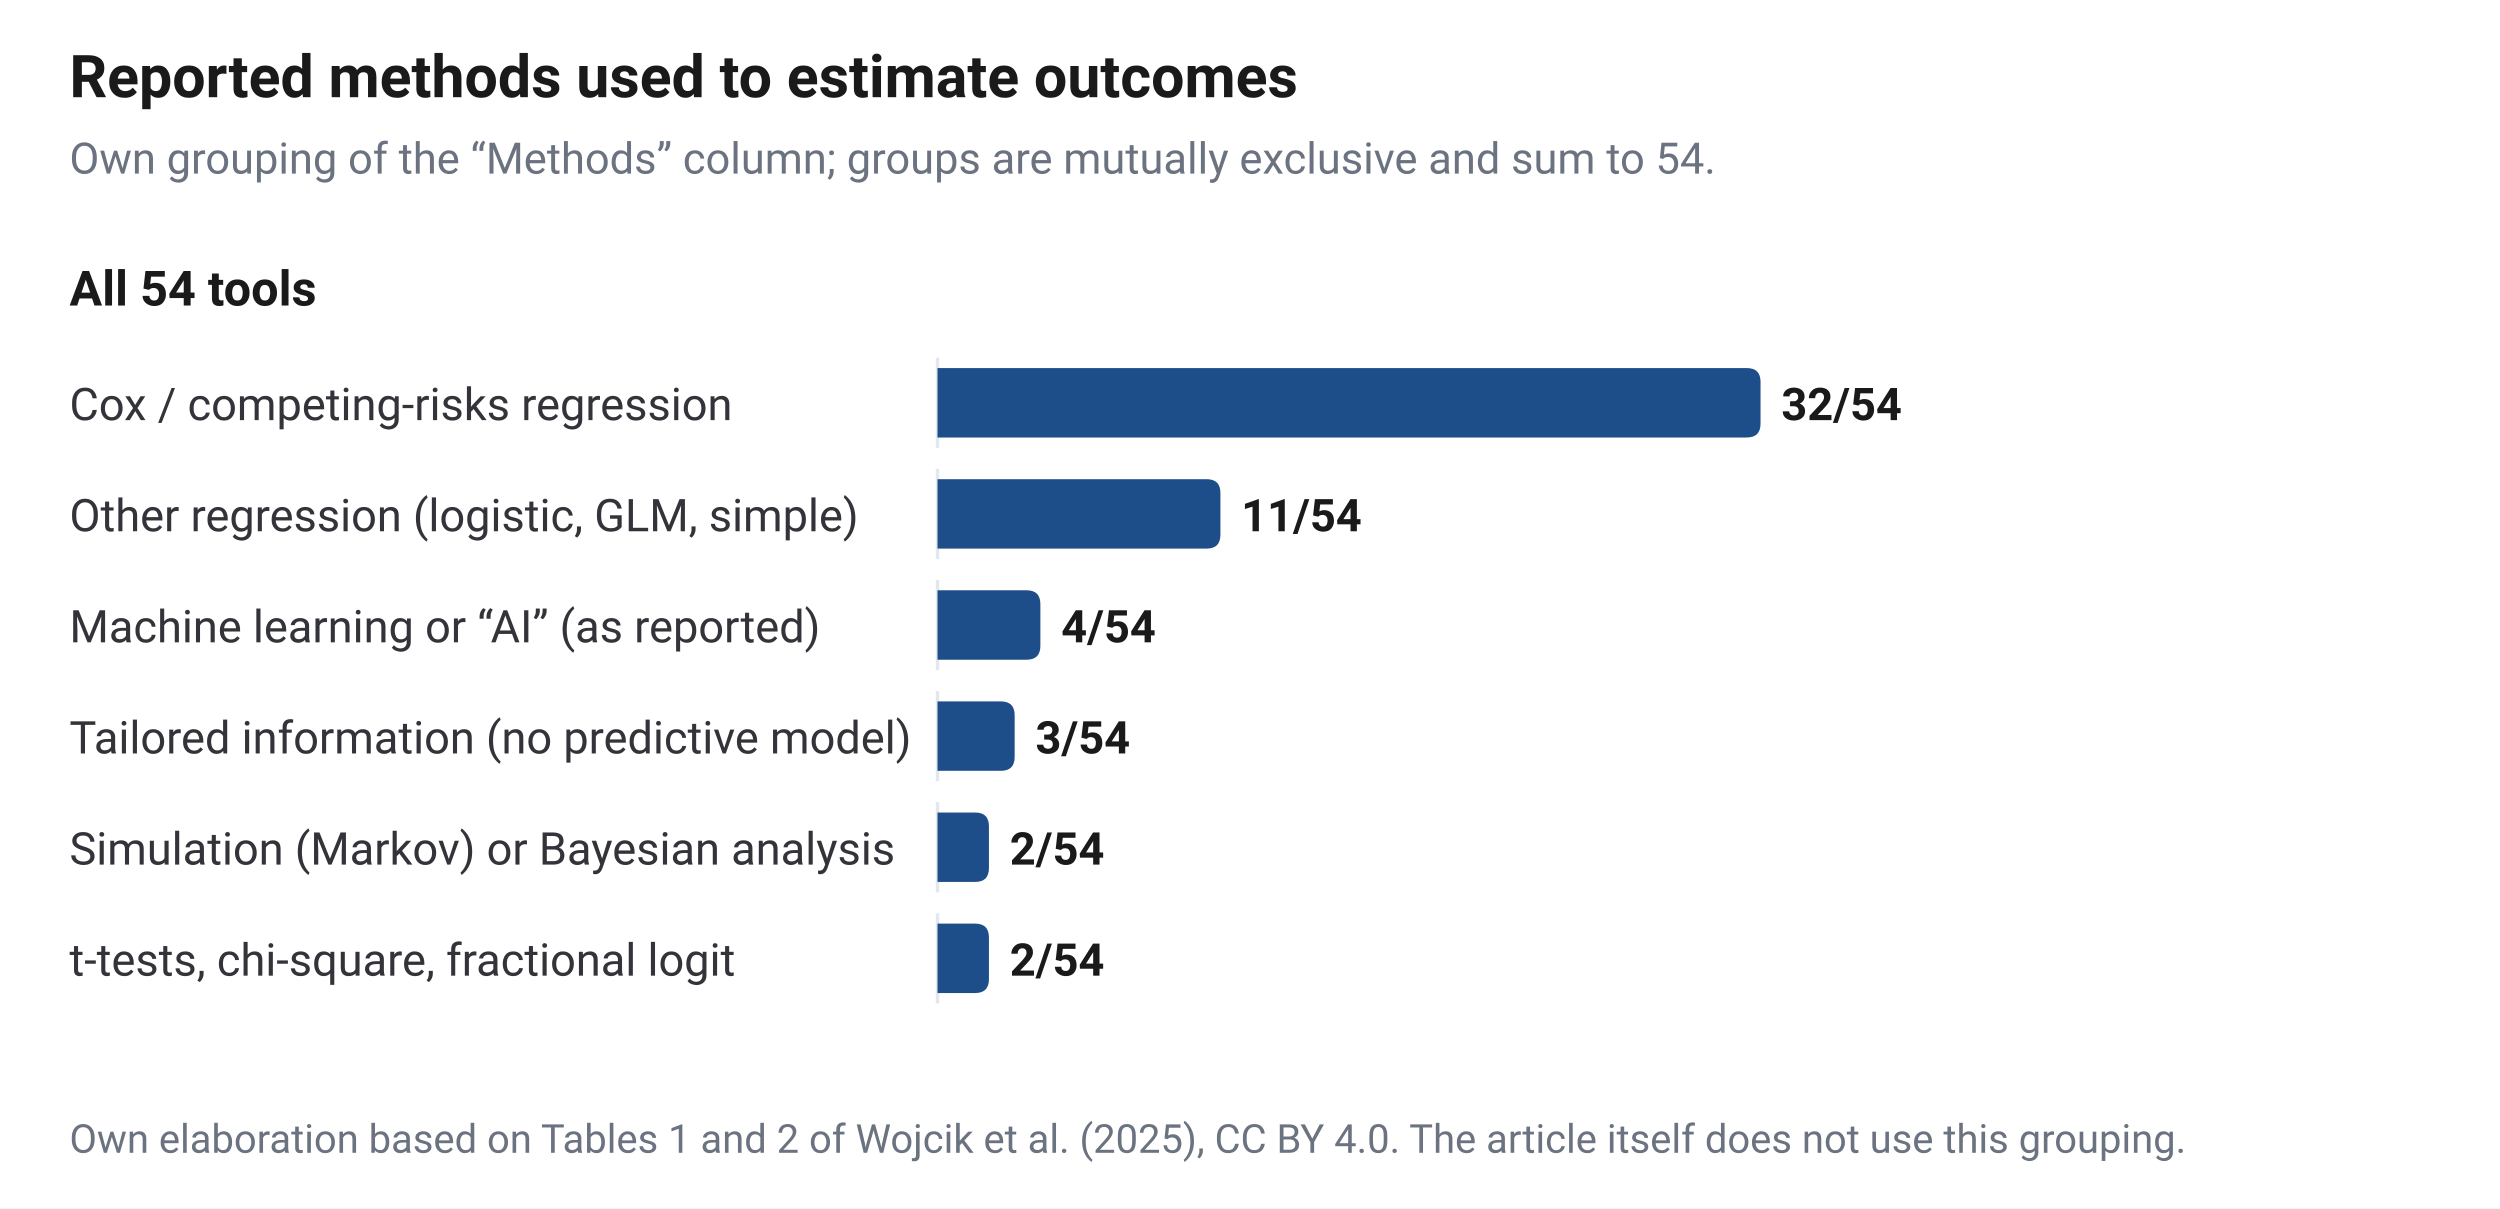
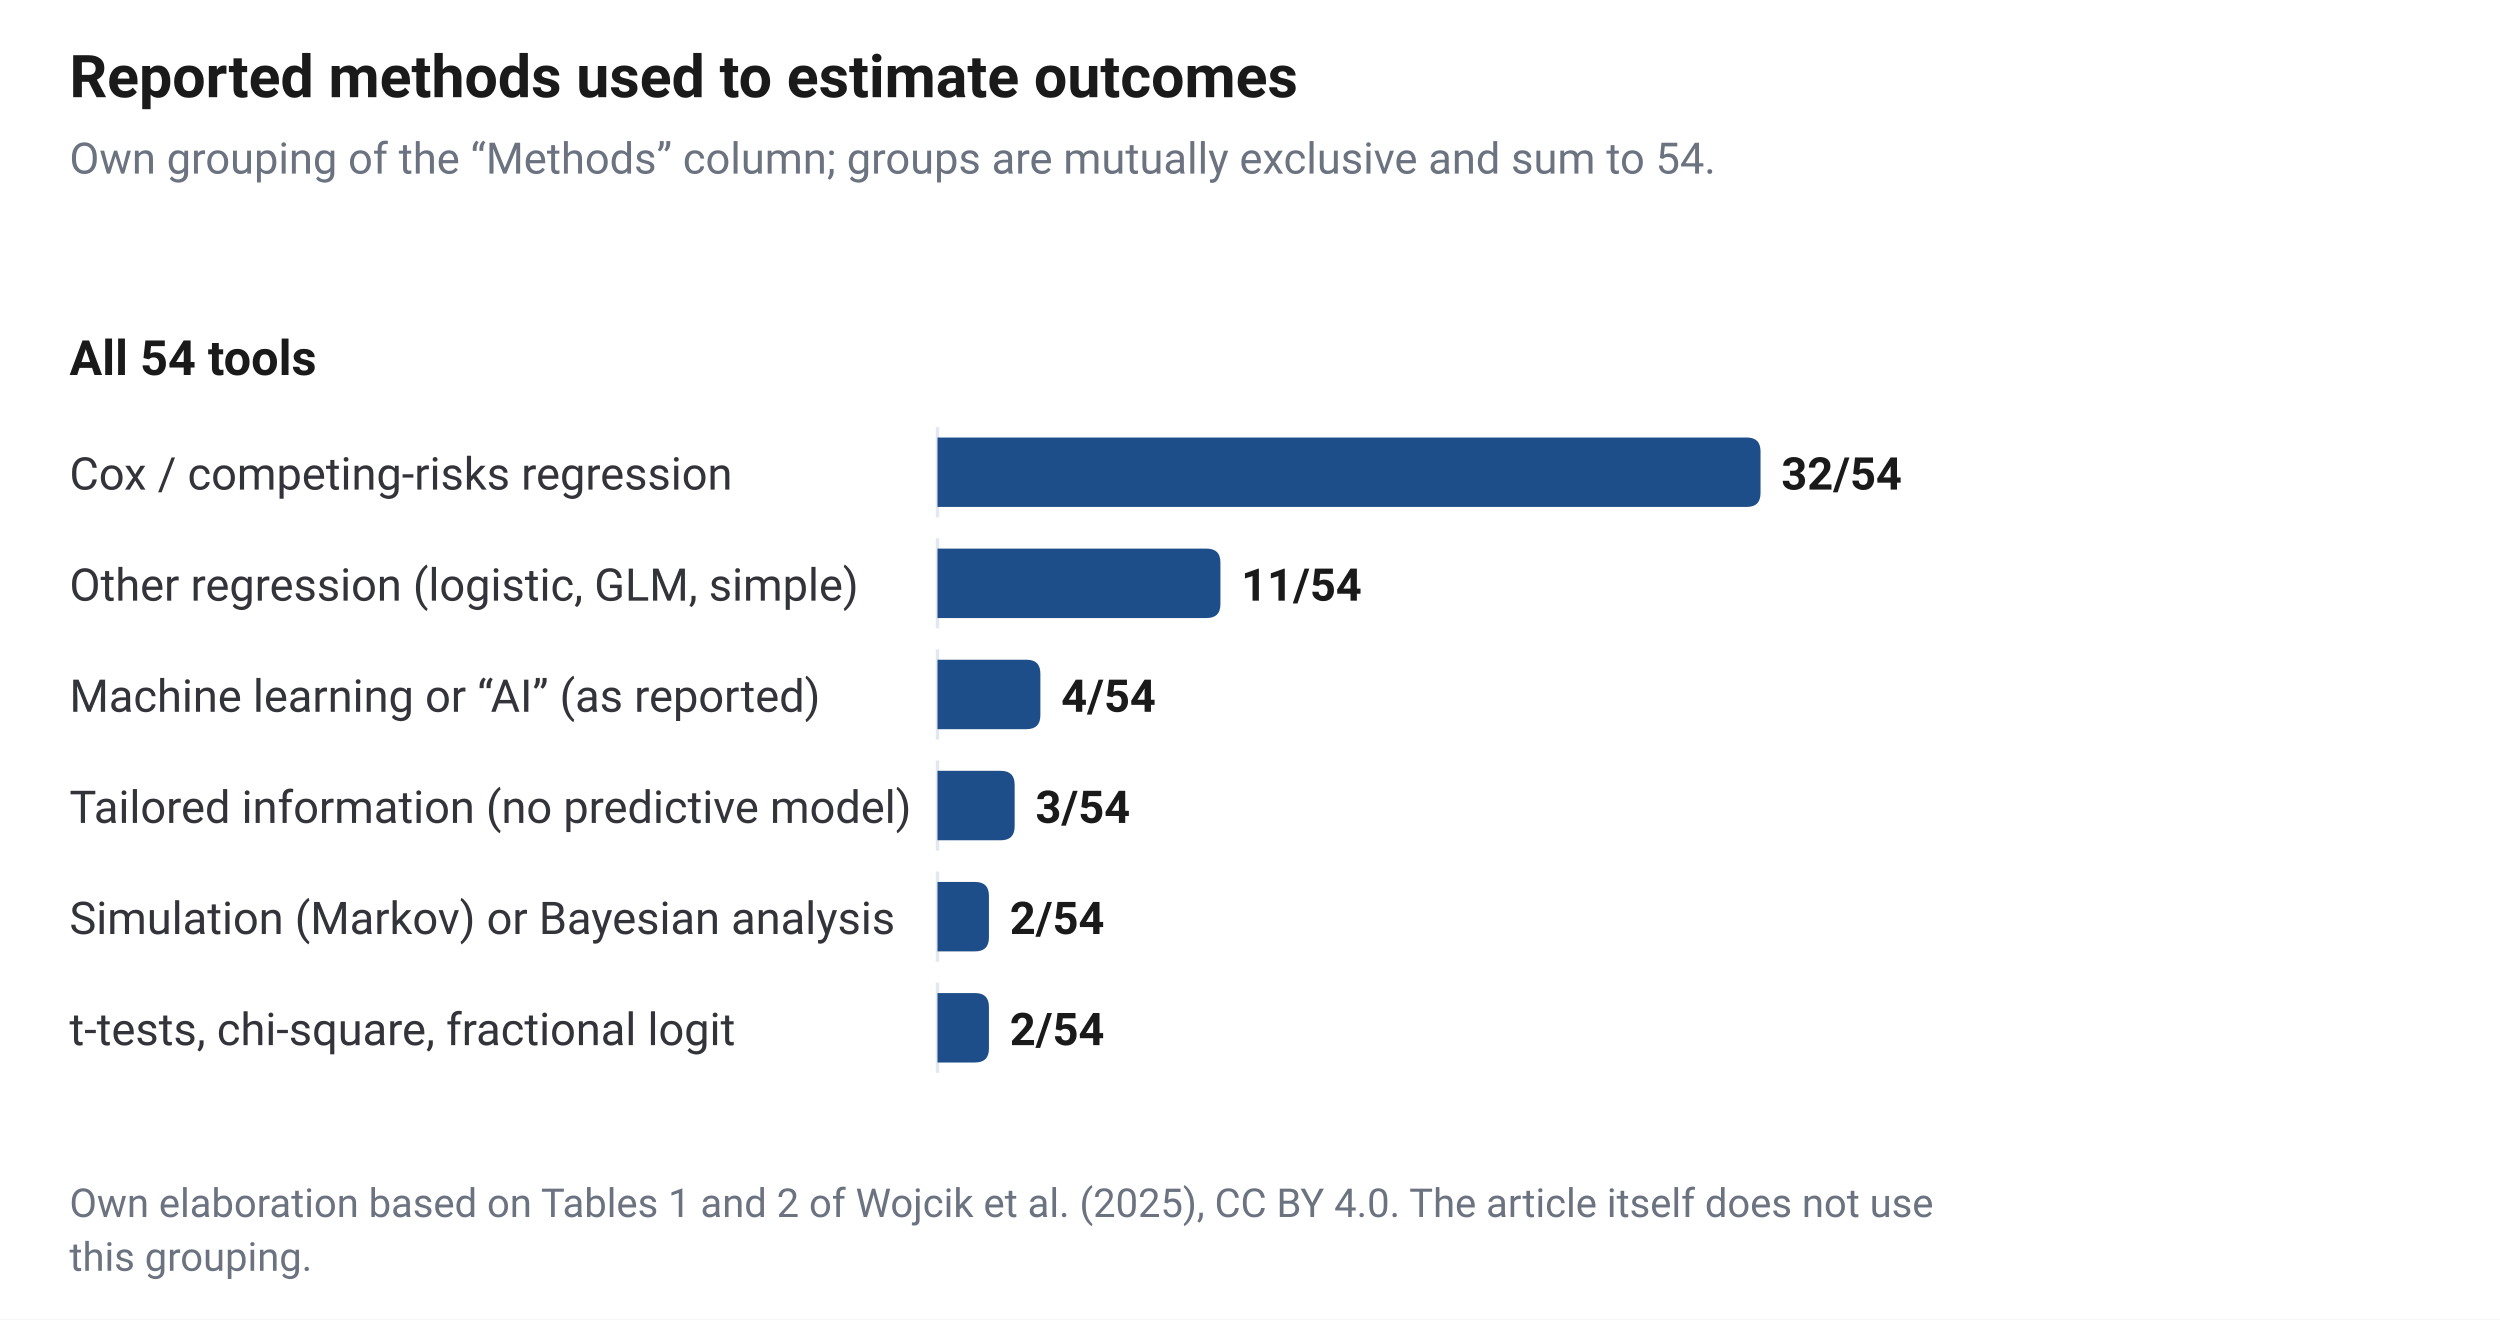
- <svg xmlns="http://www.w3.org/2000/svg" viewBox="0 0 720 348" width="720" height="348" role="img" aria-labelledby="t d" font-family="system-ui, -apple-system, 'Segoe UI', Roboto, Helvetica, Arial, sans-serif">
-   <rect width="720" height="348" fill="#FFFFFF" />
+ <svg xmlns="http://www.w3.org/2000/svg" viewBox="0 0 720 380" width="720" height="380" role="img" aria-labelledby="t d" font-family="system-ui, -apple-system, 'Segoe UI', Roboto, Helvetica, Arial, sans-serif">
+   <rect width="720" height="380" fill="#FFFFFF" />
  <text x="20" y="28" font-size="17" fill="#1A1A1A" text-anchor="start" font-weight="600">Reported methods used to estimate outcomes</text>
-   <text x="20" y="50" font-size="12.5" fill="#6B7280" text-anchor="start" font-weight="400">Own grouping of the “Methods” column; groups are mutually exclusive and sum to 54.</text>
-   <text x="20" y="88" font-size="14" fill="#1A1A1A" text-anchor="start" font-weight="600">All 54 tools</text>
-   <text x="20" y="121" font-size="13" fill="#33333A" text-anchor="start" font-weight="400">Cox / competing-risks regression</text>
-   <line x1="270" y1="103" x2="270" y2="129" stroke="#E2E8F0" />
-   <path d="M270,106 H503.037 Q507.037,106 507.037,110 V122 Q507.037,126 503.037,126 H270 Z" fill="#1D4E89" />
-   <text x="513.037" y="121" font-size="13" fill="#1A1A1A" text-anchor="start" font-weight="600">32/54</text>
-   <text x="20" y="153" font-size="13" fill="#33333A" text-anchor="start" font-weight="400">Other regression (logistic, GLM, simple)</text>
-   <line x1="270" y1="135" x2="270" y2="161" stroke="#E2E8F0" />
-   <path d="M270,138 H347.481 Q351.481,138 351.481,142 V154 Q351.481,158 347.481,158 H270 Z" fill="#1D4E89" />
-   <text x="357.481" y="153" font-size="13" fill="#1A1A1A" text-anchor="start" font-weight="600">11/54</text>
-   <text x="20" y="185" font-size="13" fill="#33333A" text-anchor="start" font-weight="400">Machine learning or “AI” (as reported)</text>
-   <line x1="270" y1="167" x2="270" y2="193" stroke="#E2E8F0" />
-   <path d="M270,170 H295.63 Q299.63,170 299.63,174 V186 Q299.63,190 295.63,190 H270 Z" fill="#1D4E89" />
-   <text x="305.63" y="185" font-size="13" fill="#1A1A1A" text-anchor="start" font-weight="600">4/54</text>
-   <text x="20" y="217" font-size="13" fill="#33333A" text-anchor="start" font-weight="400">Tailored information (no predictive model)</text>
-   <line x1="270" y1="199" x2="270" y2="225" stroke="#E2E8F0" />
-   <path d="M270,202 H288.222 Q292.222,202 292.222,206 V218 Q292.222,222 288.222,222 H270 Z" fill="#1D4E89" />
-   <text x="298.222" y="217" font-size="13" fill="#1A1A1A" text-anchor="start" font-weight="600">3/54</text>
-   <text x="20" y="249" font-size="13" fill="#33333A" text-anchor="start" font-weight="400">Simulation (Markov) or Bayesian analysis</text>
-   <line x1="270" y1="231" x2="270" y2="257" stroke="#E2E8F0" />
-   <path d="M270,234 H280.815 Q284.815,234 284.815,238 V250 Q284.815,254 280.815,254 H270 Z" fill="#1D4E89" />
-   <text x="290.815" y="249" font-size="13" fill="#1A1A1A" text-anchor="start" font-weight="600">2/54</text>
-   <text x="20" y="281" font-size="13" fill="#33333A" text-anchor="start" font-weight="400">t-tests, chi-square, fractional logit</text>
-   <line x1="270" y1="263" x2="270" y2="289" stroke="#E2E8F0" />
-   <path d="M270,266 H280.815 Q284.815,266 284.815,270 V282 Q284.815,286 280.815,286 H270 Z" fill="#1D4E89" />
-   <text x="290.815" y="281" font-size="13" fill="#1A1A1A" text-anchor="start" font-weight="600">2/54</text>
-   <text x="20" y="332" font-size="11.5" fill="#6B7280" text-anchor="start" font-weight="400">Own elaboration based on Tables 1 and 2 of Wojcik et al. (2025), CC BY 4.0. The article itself does not use this grouping.</text>
+   <text x="20" y="50.0" font-size="12.5" fill="#6B7280" text-anchor="start" font-weight="400">Own grouping of the “Methods” column; groups are mutually exclusive and sum to 54.</text>
+   <text x="20" y="108" font-size="14" fill="#1A1A1A" text-anchor="start" font-weight="600">All 54 tools</text>
+   <text x="20" y="141" font-size="13" fill="#33333A" text-anchor="start" font-weight="400">Cox / competing-risks regression</text>
+   <line x1="270" y1="123" x2="270" y2="149" stroke="#E2E8F0" />
+   <path d="M270,126 H503.037 Q507.037,126 507.037,130 V142 Q507.037,146 503.037,146 H270 Z" fill="#1D4E89" />
+   <text x="513.037" y="141" font-size="13" fill="#1A1A1A" text-anchor="start" font-weight="600">32/54</text>
+   <text x="20" y="173" font-size="13" fill="#33333A" text-anchor="start" font-weight="400">Other regression (logistic, GLM, simple)</text>
+   <line x1="270" y1="155" x2="270" y2="181" stroke="#E2E8F0" />
+   <path d="M270,158 H347.481 Q351.481,158 351.481,162 V174 Q351.481,178 347.481,178 H270 Z" fill="#1D4E89" />
+   <text x="357.481" y="173" font-size="13" fill="#1A1A1A" text-anchor="start" font-weight="600">11/54</text>
+   <text x="20" y="205" font-size="13" fill="#33333A" text-anchor="start" font-weight="400">Machine learning or “AI” (as reported)</text>
+   <line x1="270" y1="187" x2="270" y2="213" stroke="#E2E8F0" />
+   <path d="M270,190 H295.63 Q299.63,190 299.63,194 V206 Q299.63,210 295.63,210 H270 Z" fill="#1D4E89" />
+   <text x="305.63" y="205" font-size="13" fill="#1A1A1A" text-anchor="start" font-weight="600">4/54</text>
+   <text x="20" y="237" font-size="13" fill="#33333A" text-anchor="start" font-weight="400">Tailored information (no predictive model)</text>
+   <line x1="270" y1="219" x2="270" y2="245" stroke="#E2E8F0" />
+   <path d="M270,222 H288.222 Q292.222,222 292.222,226 V238 Q292.222,242 288.222,242 H270 Z" fill="#1D4E89" />
+   <text x="298.222" y="237" font-size="13" fill="#1A1A1A" text-anchor="start" font-weight="600">3/54</text>
+   <text x="20" y="269" font-size="13" fill="#33333A" text-anchor="start" font-weight="400">Simulation (Markov) or Bayesian analysis</text>
+   <line x1="270" y1="251" x2="270" y2="277" stroke="#E2E8F0" />
+   <path d="M270,254 H280.815 Q284.815,254 284.815,258 V270 Q284.815,274 280.815,274 H270 Z" fill="#1D4E89" />
+   <text x="290.815" y="269" font-size="13" fill="#1A1A1A" text-anchor="start" font-weight="600">2/54</text>
+   <text x="20" y="301" font-size="13" fill="#33333A" text-anchor="start" font-weight="400">t-tests, chi-square, fractional logit</text>
+   <line x1="270" y1="283" x2="270" y2="309" stroke="#E2E8F0" />
+   <path d="M270,286 H280.815 Q284.815,286 284.815,290 V302 Q284.815,306 280.815,306 H270 Z" fill="#1D4E89" />
+   <text x="290.815" y="301" font-size="13" fill="#1A1A1A" text-anchor="start" font-weight="600">2/54</text>
+   <text x="20" y="350.5" font-size="11.5" fill="#6B7280" text-anchor="start" font-weight="400">Own elaboration based on Tables 1 and 2 of Wojcik et al. (2025), CC BY 4.0. The article itself does not use</text>
+   <text x="20" y="366.0" font-size="11.5" fill="#6B7280" text-anchor="start" font-weight="400">this grouping.</text>
</svg>
